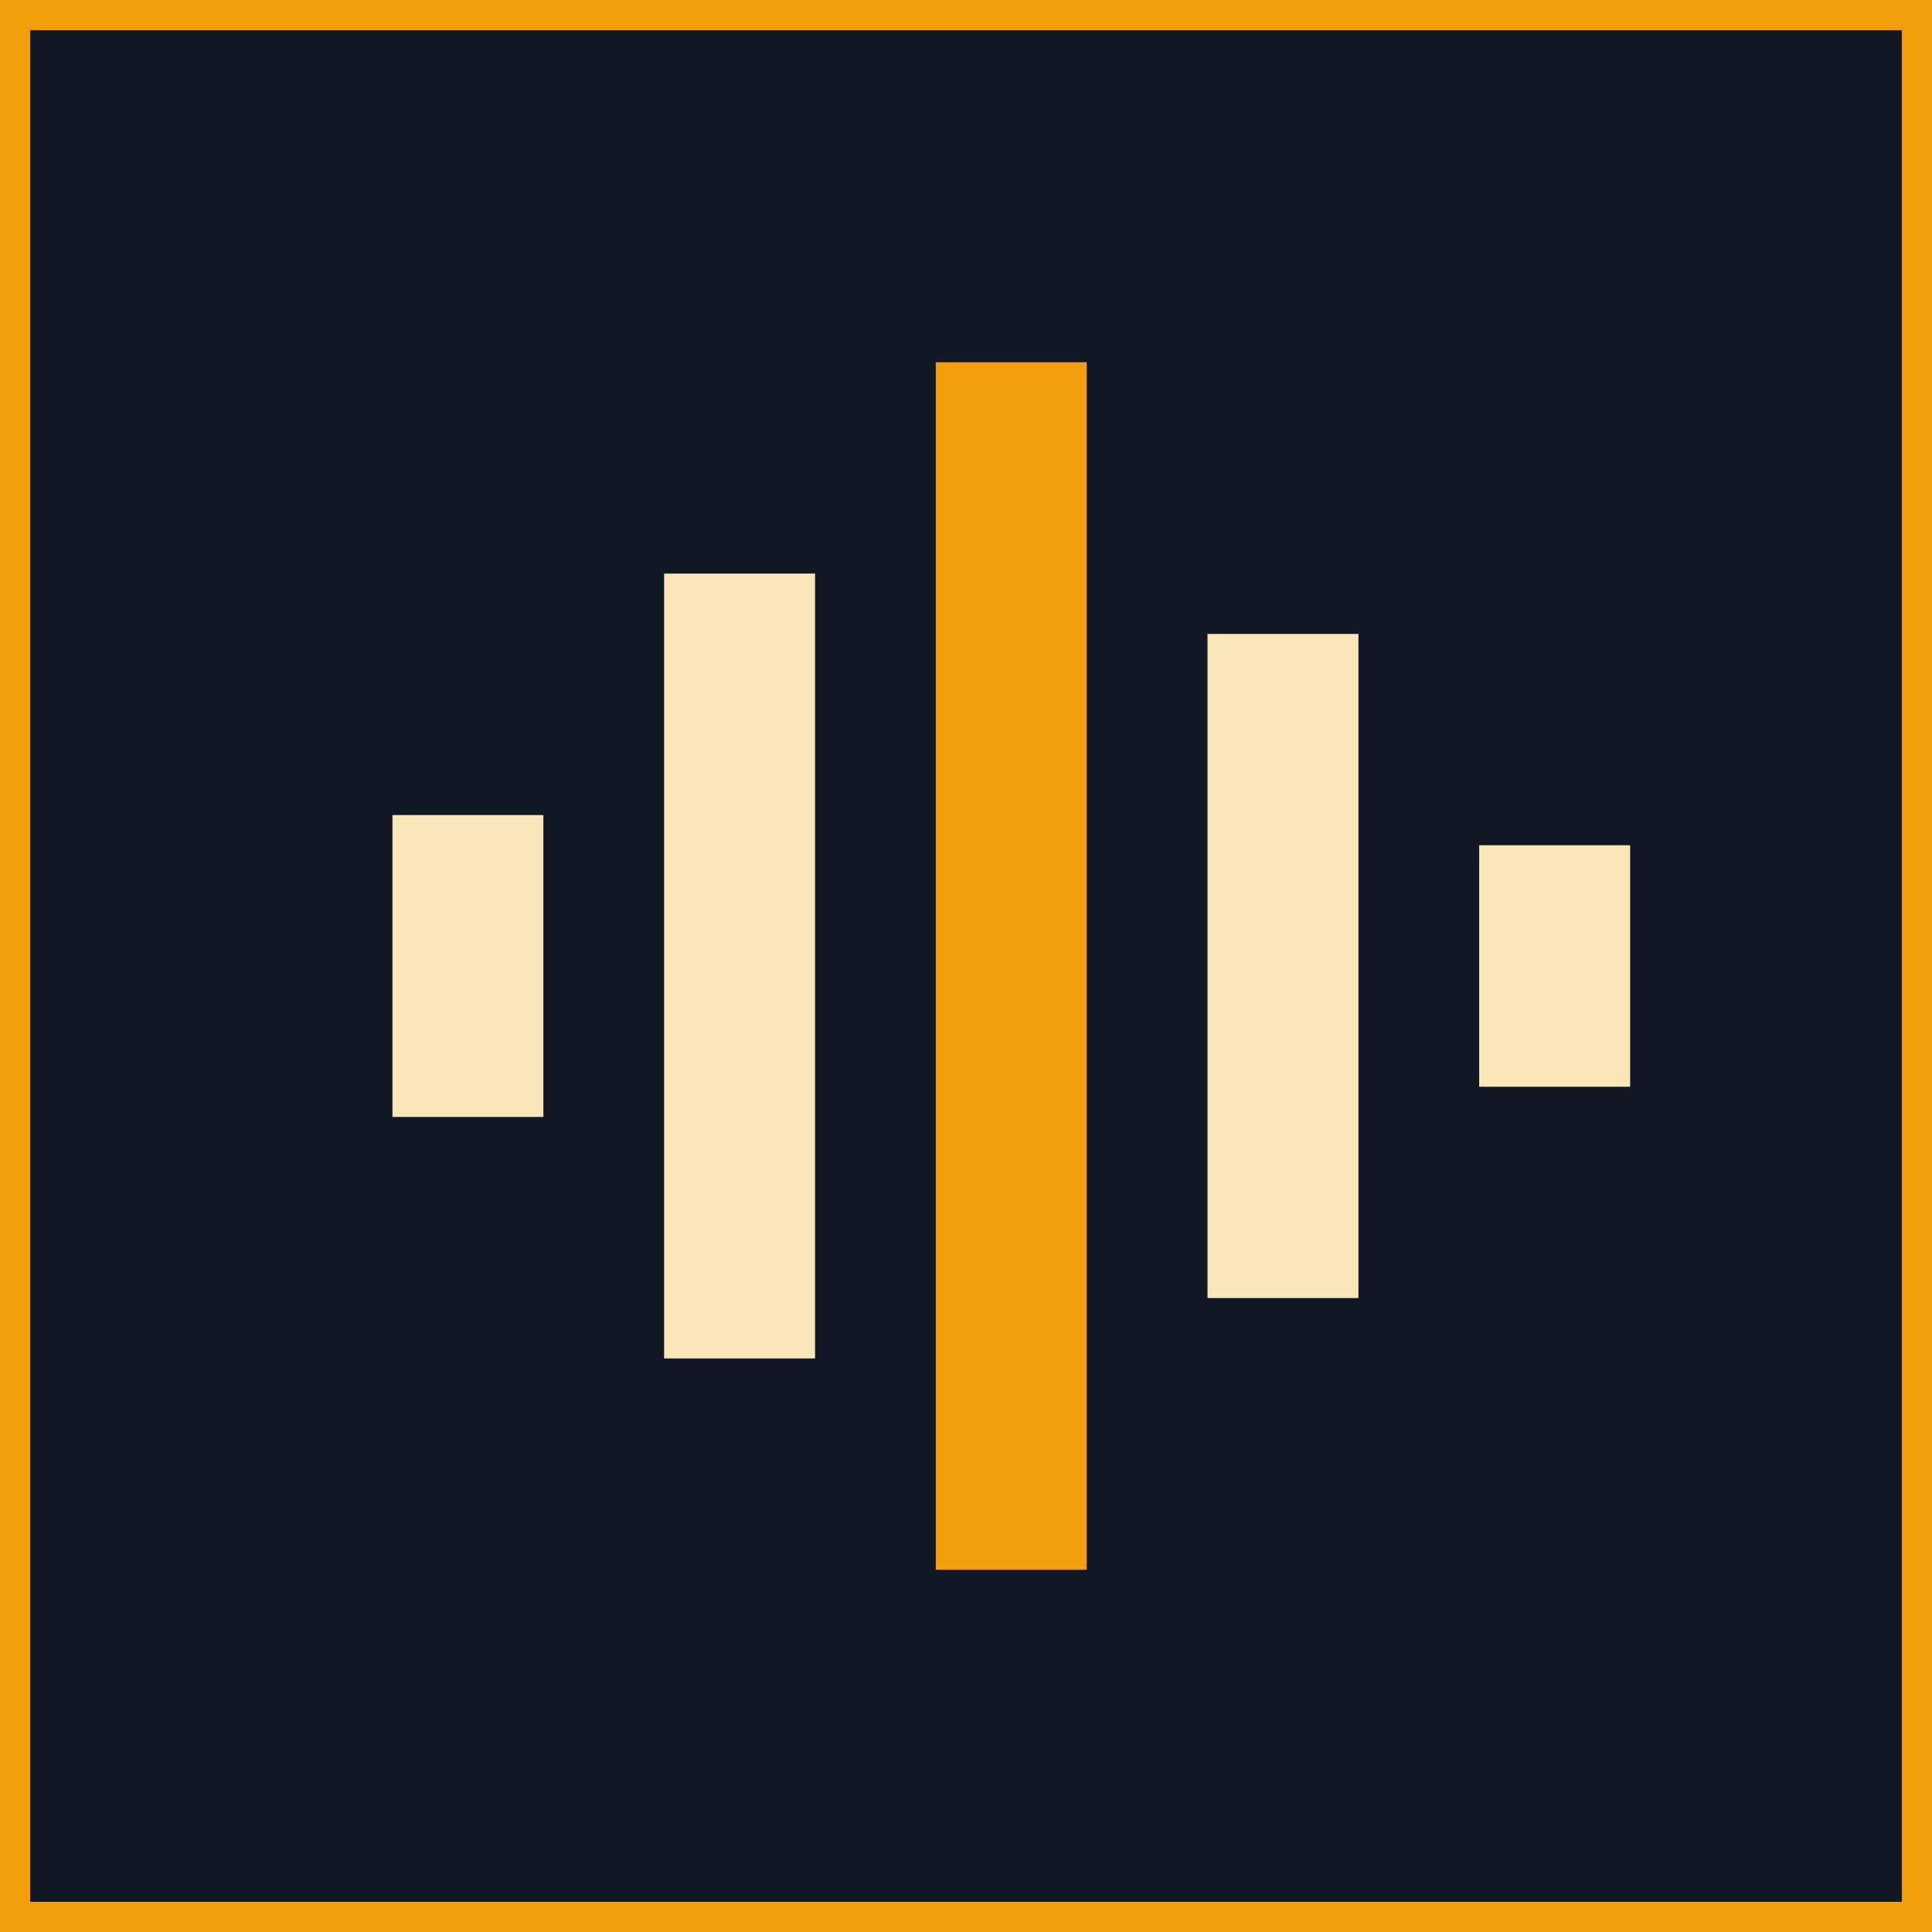
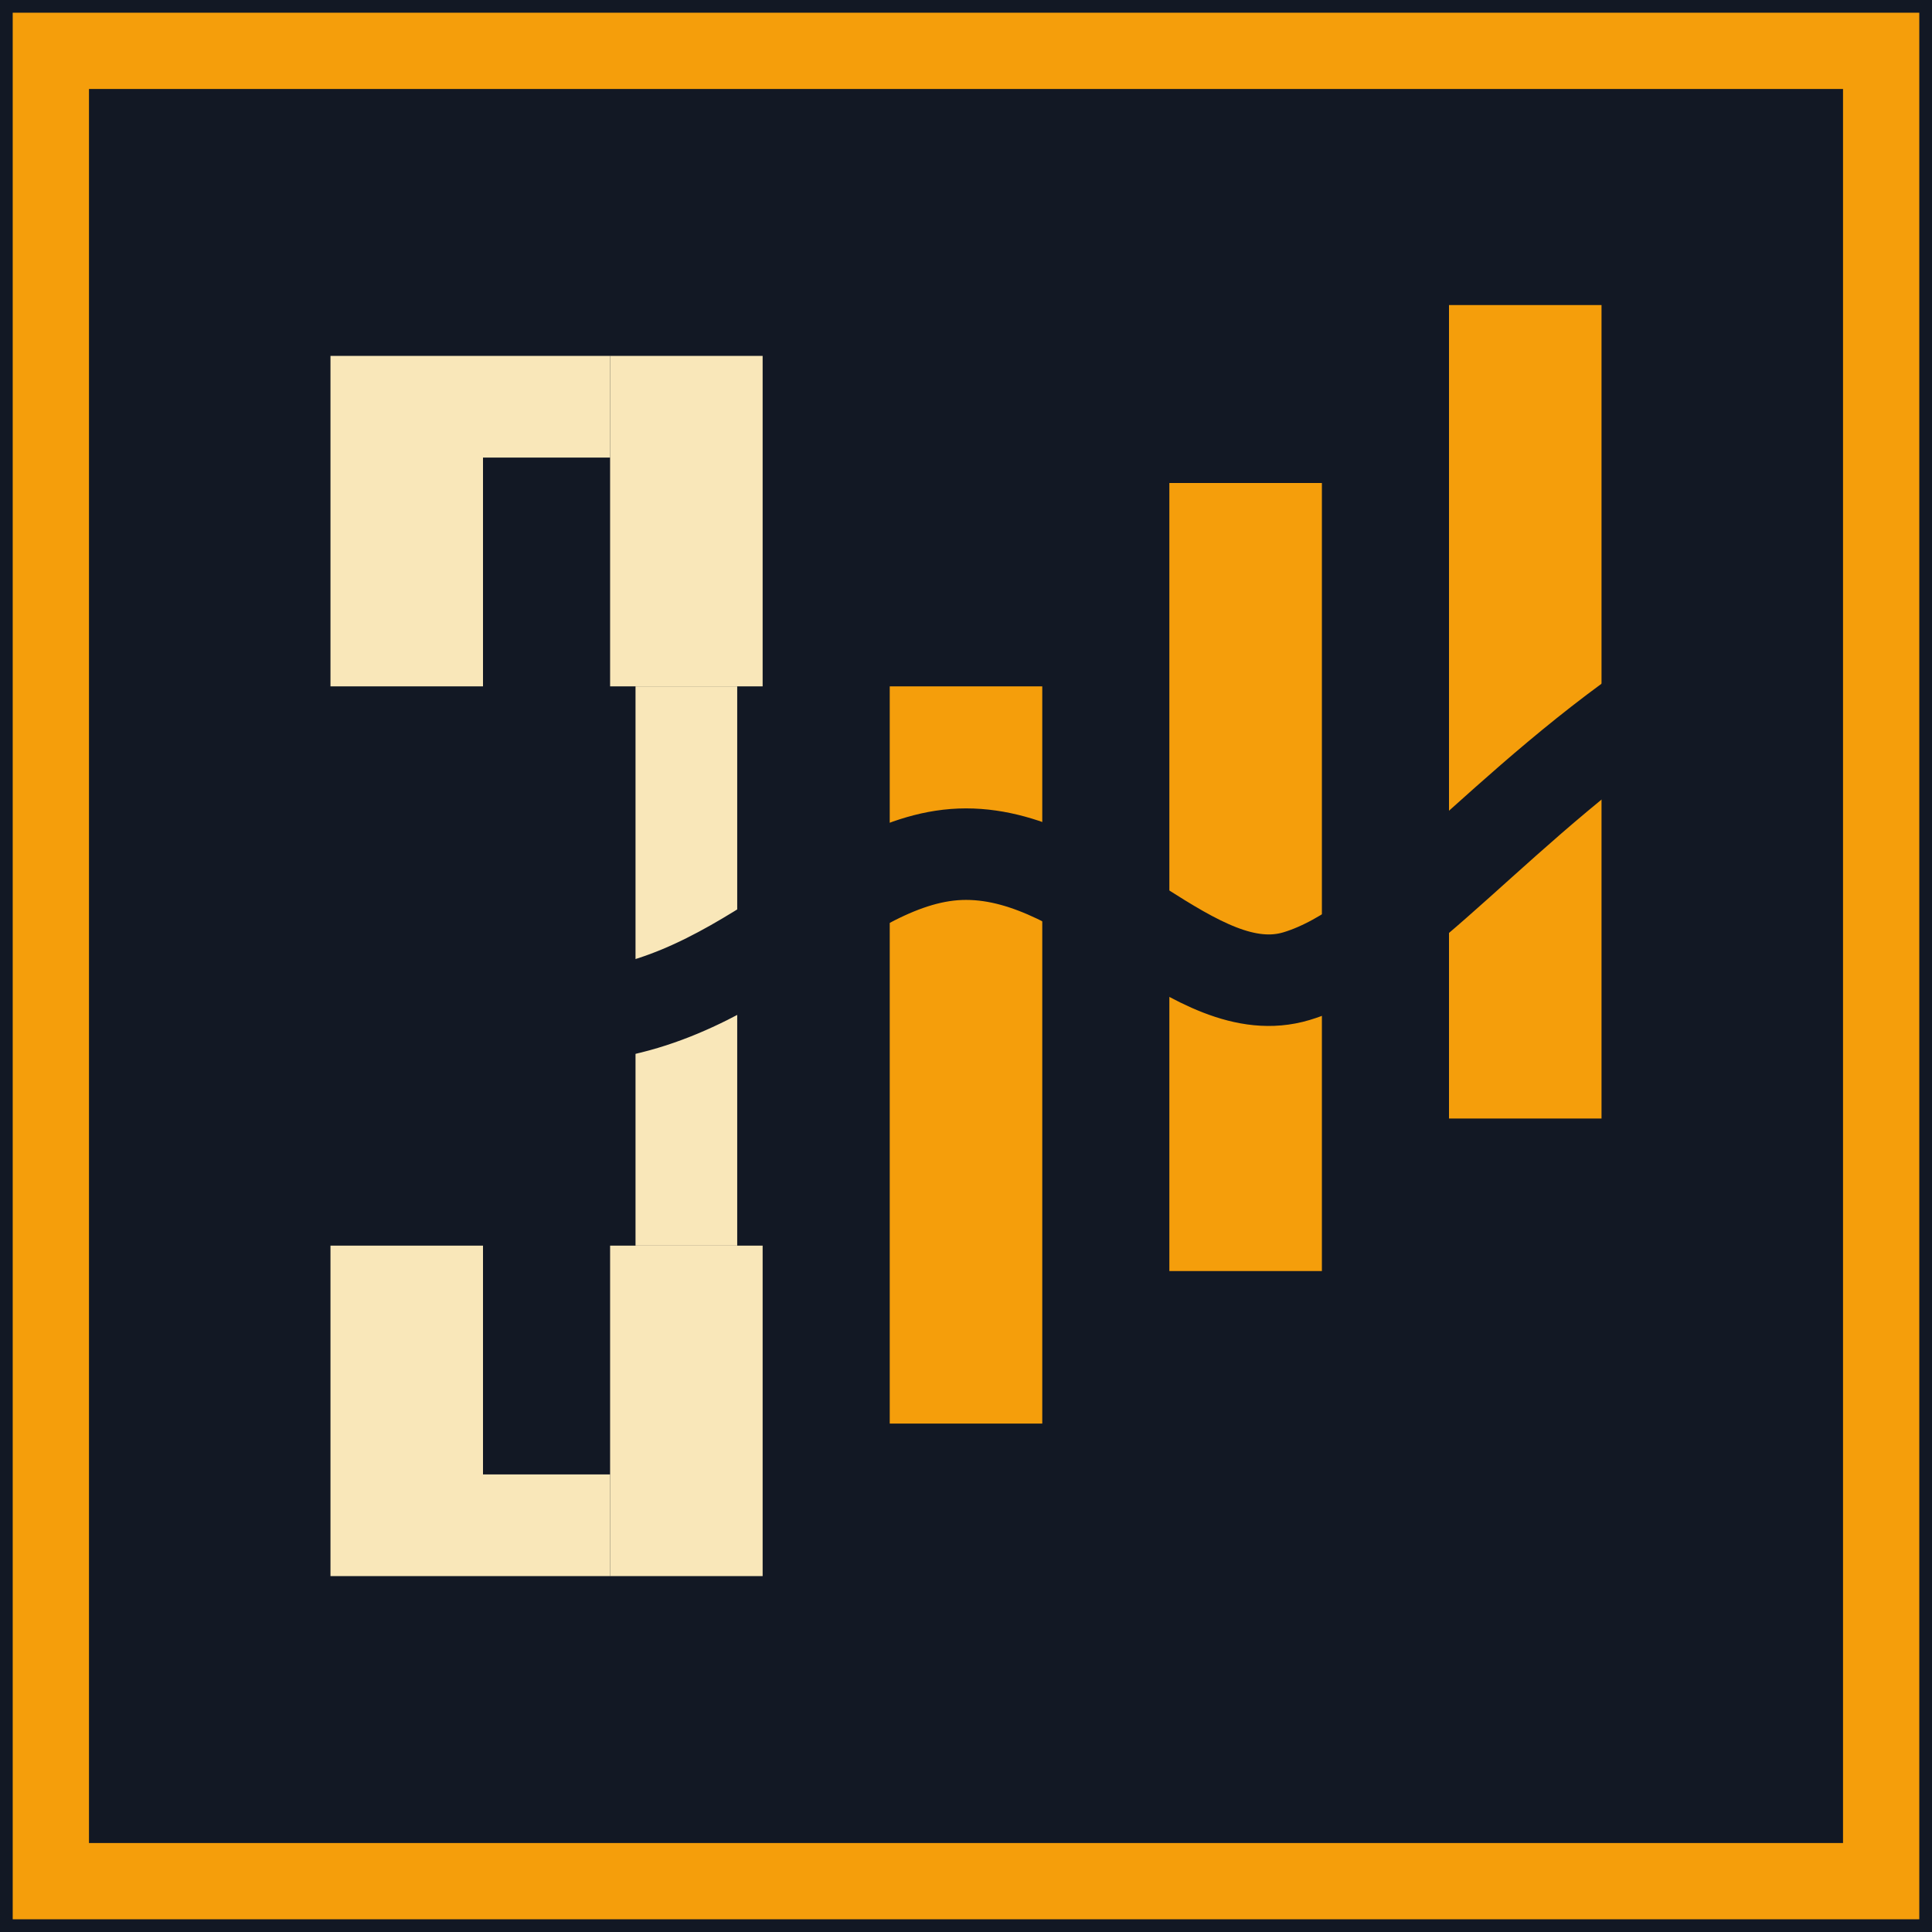
- <svg xmlns="http://www.w3.org/2000/svg" viewBox="0 0 64 64" fill="none">
-   <rect width="64" height="64" rx="0" fill="#121824" stroke="#F59E0B" stroke-width="2" />
-   <rect x="13" y="27" width="5" height="10" rx="0" fill="#F9E7B9" />
-   <rect x="22" y="19" width="5" height="26" rx="0" fill="#F9E7B9" />
-   <rect x="31" y="12" width="5" height="40" rx="0" fill="#F59E0B" />
-   <rect x="40" y="21" width="5" height="22" rx="0" fill="#F9E7B9" />
-   <rect x="49" y="28" width="5" height="8" rx="0" fill="#F9E7B9" />
+ <svg xmlns="http://www.w3.org/2000/svg" viewBox="0 0 38 38" fill="none">
+   <rect width="38" height="38" rx="0" fill="#121824" />
+   <defs>
+     <mask id="favicon-pulse-mask">
+       <rect width="38" height="38" fill="#FFFFFF" />
+       <path d="M 11 20 C 14.5 20, 16.5 16.8, 19 16.8 C 21.5 16.8, 23.5 19.8, 25.5 19.2 C 27.5 18.6, 29.5 15.8, 33 13.5" stroke="#000000" stroke-width="1.8" stroke-linecap="round" stroke-linejoin="round" fill="none" />
+     </mask>
+   </defs>
+   <rect x="1" y="1" width="36" height="36" rx="0" fill="none" stroke="#F59E0B" stroke-width="1.5" />
+   <g mask="url(#favicon-pulse-mask)">
+     <rect x="6.5" y="7" width="3" height="6.5" rx="0" fill="#F9E7B9" />
+     <rect x="9.5" y="7" width="2.5" height="2" rx="0" fill="#F9E7B9" />
+     <rect x="12" y="7" width="3" height="6.5" rx="0" fill="#F9E7B9" />
+     <rect x="12.5" y="13.5" width="2" height="11" rx="0" fill="#F9E7B9" />
+     <rect x="6.5" y="24.5" width="3" height="6.5" rx="0" fill="#F9E7B9" />
+     <rect x="9.5" y="29" width="2.5" height="2" rx="0" fill="#F9E7B9" />
+     <rect x="12" y="24.5" width="3" height="6.5" rx="0" fill="#F9E7B9" />
+     <rect x="17.5" y="13.5" width="3" height="14.5" rx="0" fill="#F59E0B" />
+     <rect x="23" y="9.5" width="3" height="15.5" rx="0" fill="#F59E0B" />
+     <rect x="28.5" y="6" width="3" height="16" rx="0" fill="#F59E0B" />
+   </g>
</svg>
